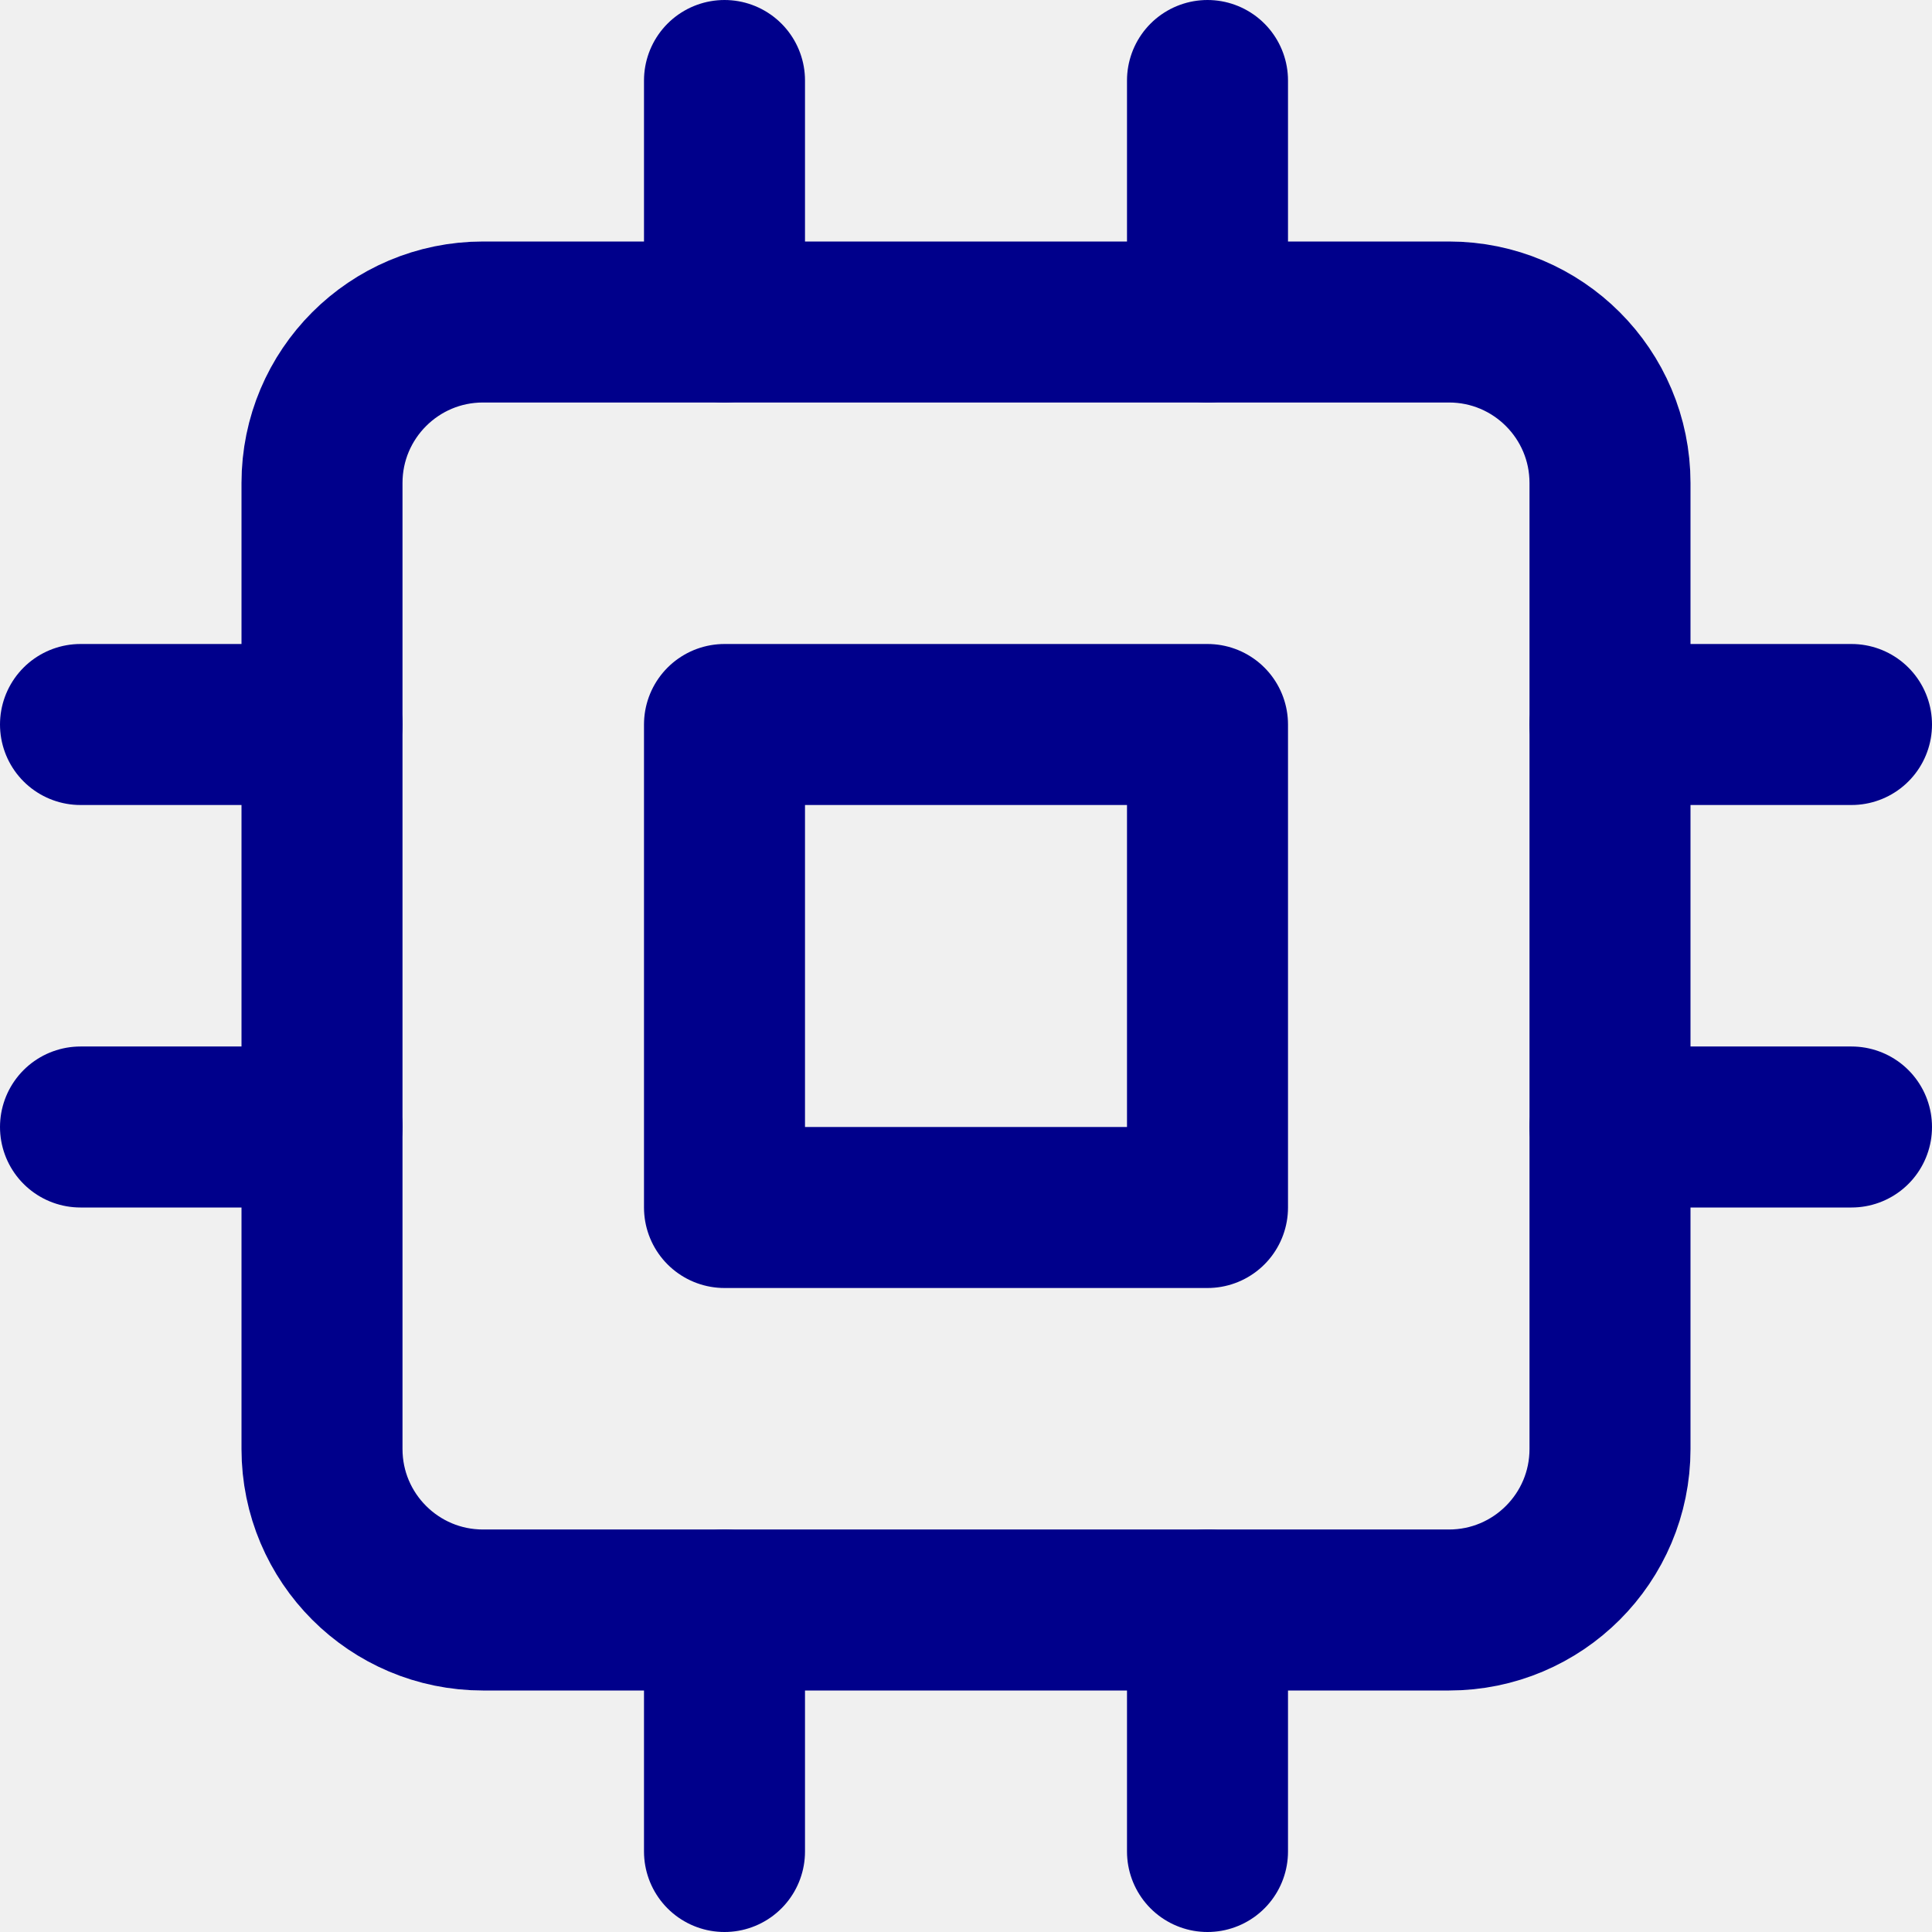
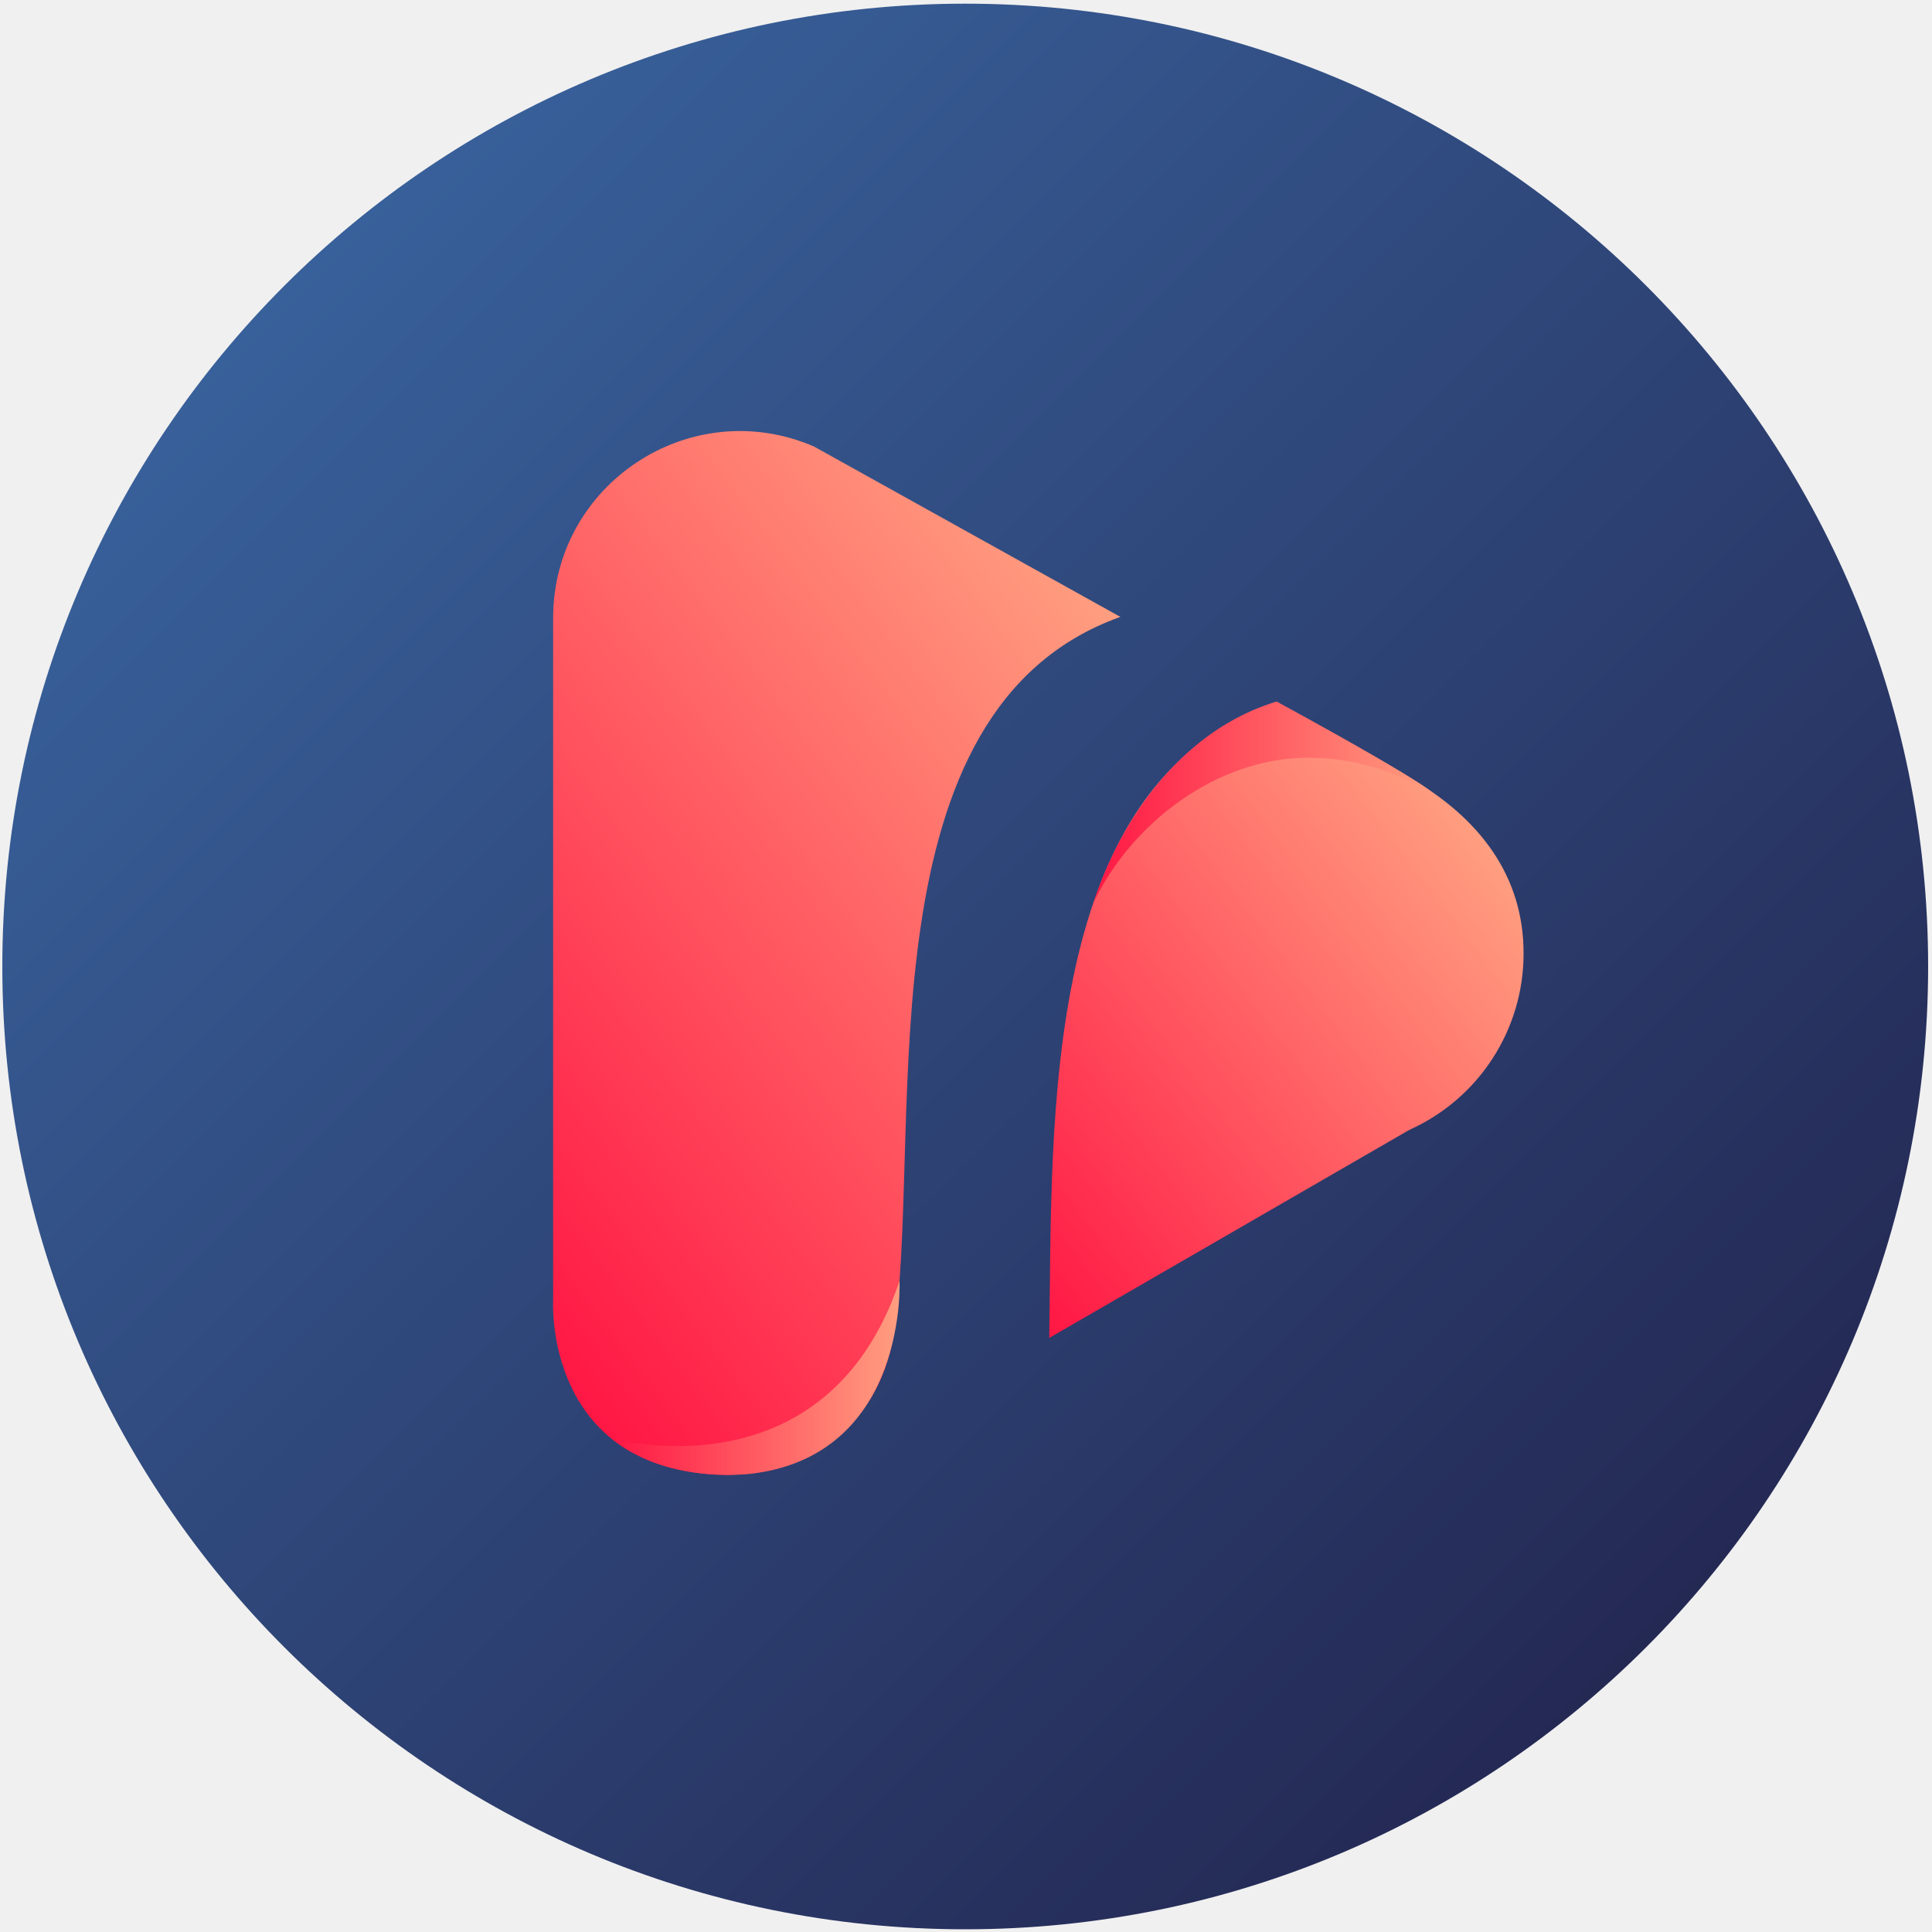
- <svg xmlns="http://www.w3.org/2000/svg" viewBox="0 0 24 24" fill="none" stroke="darkblue" stroke-width="2" stroke-linecap="round" stroke-linejoin="round" class="feather feather-cpu">
-   <rect x="4" y="4" width="16" height="16" rx="2" ry="2" />
-   <rect x="9" y="9" width="6" height="6" />
-   <line x1="9" y1="1" x2="9" y2="4" />
-   <line x1="15" y1="1" x2="15" y2="4" />
-   <line x1="9" y1="20" x2="9" y2="23" />
-   <line x1="15" y1="20" x2="15" y2="23" />
-   <line x1="20" y1="9" x2="23" y2="9" />
-   <line x1="20" y1="14" x2="23" y2="14" />
-   <line x1="1" y1="9" x2="4" y2="9" />
-   <line x1="1" y1="14" x2="4" y2="14" />
+ <svg xmlns="http://www.w3.org/2000/svg" version="1.1" id="Layer_1" x="0px" y="0px" viewBox="0 0 1000 1000" style="enable-background:new 0 0 1000 1000;" xml:space="preserve">
+   <style type="text/css">
+ 	.st0{fill:#FFFFFF;}
+ 	.st1{fill:url(#SVGID_1_);}
+ 	.st2{fill:url(#SVGID_00000070804997698930848790000005363634502331432856_);}
+ 	.st3{fill:url(#SVGID_00000175287401233083743430000000775440883086978959_);}
+ 	.st4{filter:url(#Adobe_OpacityMaskFilter);}
+ 	.st5{opacity:0.2;mask:url(#SVGID_00000109727108901408078010000013183507971472025533_);}
+ 	.st6{fill:#702021;}
+ 	.st7{fill:url(#SVGID_00000132810010440369228660000006911419337824798370_);}
+ 	.st8{fill:url(#SVGID_00000062912125892995049460000005291425405673144469_);}
+ 	.st9{fill:url(#SVGID_00000155868923525094603360000017263929103832489640_);}
+ 	.st10{fill:url(#SVGID_00000145032587036880434450000002821149777595743625_);}
+ 	.st11{fill:url(#SVGID_00000026163293023840437690000007651564577724867760_);}
+ 	.st12{filter:url(#Adobe_OpacityMaskFilter_00000133515373738810212740000012388669050745276089_);}
+ 	.st13{opacity:0.2;mask:url(#SVGID_00000152985557648616143660000014900883619569335743_);}
+ 	.st14{fill:url(#SVGID_00000173123729591769015510000016012508097009070754_);}
+ 	.st15{fill:url(#SVGID_00000058551444421069033920000016236703341771669128_);}
+ 	.st16{fill:url(#SVGID_00000177475506280566079190000000234359027983884196_);}
+ 	.st17{fill:url(#SVGID_00000142878763574773632140000010973172672441103755_);}
+ 	.st18{fill:url(#SVGID_00000083790799006132861700000014755305920966292866_);}
+ 	.st19{fill:url(#SVGID_00000091013065485499413640000005114466641289461163_);}
+ 	.st20{fill:url(#SVGID_00000176748858587730798790000008045478160328887211_);}
+ 	.st21{fill:#0F2636;}
+ 	.st22{fill:#242954;}
+ 	.st23{fill:url(#SVGID_00000067929542150136472800000008462689700205098667_);}
+ 	.st24{fill:url(#SVGID_00000152242683031150443080000016689494021931982498_);}
+ 	.st25{fill:url(#SVGID_00000123442151840126999670000018272872469916499091_);}
+ 	.st26{fill:url(#SVGID_00000103968303161596759700000016698167122705268864_);}
+ 	.st27{fill:url(#SVGID_00000106136877119351009950000005050612801077098138_);}
+ 	.st28{fill:url(#SVGID_00000104705128042785934190000015734877754227816071_);}
+ 	.st29{fill:url(#SVGID_00000178192867436890741160000014449675322926286526_);}
+ 	.st30{fill:url(#SVGID_00000147935906223550758810000017266608856847784633_);}
+ 	.st31{fill:url(#SVGID_00000127763622260526629300000017896196003695687346_);}
+ 	.st32{fill:url(#SVGID_00000062903138890030398180000008788180574021040298_);}
+ 	.st33{fill:url(#SVGID_00000147215142140024784240000009502705964737690034_);}
+ 	.st34{fill:url(#SVGID_00000014605179599967342630000012031324525896328637_);}
+ 	.st35{fill:url(#SVGID_00000140003297542819423180000016756621607539848347_);}
+ 	.st36{fill:url(#SVGID_00000019677489079602771730000000847446319884063618_);}
+ 	.st37{fill:url(#SVGID_00000099626810689336470680000004732176238399640193_);}
+ 	.st38{fill:url(#SVGID_00000054981674776791138450000008635818097725260463_);}
+ 	.st39{fill:url(#SVGID_00000016793305606654054180000009188892657347377558_);}
+ 	.st40{fill:url(#SVGID_00000043426657621417681530000002269349773500303256_);}
+ 	.st41{fill:url(#SVGID_00000026124649188604204520000011812783546392496013_);}
+ 	.st42{fill:url(#SVGID_00000054233439588636352800000005292423864452271280_);}
+ 	.st43{fill:url(#SVGID_00000072973636566677755620000010095479753093403025_);}
+ 	.st44{filter:url(#Adobe_OpacityMaskFilter_00000034793300709035029900000007511641454634866603_);}
+ 	.st45{opacity:0.5;mask:url(#SVGID_00000100344910768879492740000011705751114986580360_);}
+ 	.st46{fill:#18355F;}
+ 	.st47{fill:url(#SVGID_00000178163137253418183920000004559123053659872427_);}
+ 	.st48{fill:url(#SVGID_00000113345006725665372630000012348517311209400247_);}
+ 	.st49{filter:url(#Adobe_OpacityMaskFilter_00000015322573111593090430000001631756778314525366_);}
+ 	.st50{opacity:0.2;mask:url(#SVGID_00000109716232305758990810000009346671670979807921_);}
+ 	.st51{fill:url(#SVGID_00000076573721053132000750000004922896700147151752_);}
+ 	.st52{fill:url(#SVGID_00000124120770975149631650000016427182419420725908_);}
+ 	.st53{fill:url(#SVGID_00000053517306381430041200000003341692684944886676_);}
+ 	.st54{filter:url(#Adobe_OpacityMaskFilter_00000060031739650462225600000003991496562986293906_);}
+ 	.st55{opacity:0.5;mask:url(#SVGID_00000093898789646768335660000003018105970556882586_);}
+ 	.st56{fill:url(#SVGID_00000119809595126044389690000015229136666028274079_);}
+ 	.st57{fill:url(#SVGID_00000167390835090889694860000003184827143012505261_);}
+ 	.st58{fill:url(#SVGID_00000159430374851507265240000016433525662489463198_);}
+ 	.st59{fill:url(#SVGID_00000161616368828488044430000003978851791618435213_);}
+ 	.st60{fill:url(#SVGID_00000152243913833873654130000005536382888211050371_);}
+ 	.st61{fill:url(#SVGID_00000164486641821180098030000011691865039759959964_);}
+ 	.st62{fill:url(#SVGID_00000008833438541900306670000004395559668617098165_);}
+ 	.st63{fill:url(#SVGID_00000039824894084363285950000011851376097250004666_);}
+ 	.st64{fill:url(#SVGID_00000108301479794656838390000004940209585082381732_);}
+ 	.st65{fill:url(#SVGID_00000145755078172128878190000010796236874665490332_);}
+ 	.st66{fill:url(#SVGID_00000143612648076443382230000016297543177317336704_);}
+ 	.st67{fill:url(#SVGID_00000004526488114781512770000007921630954185767864_);}
+ 	.st68{fill:url(#SVGID_00000083767632217630766670000010854658150956888449_);}
+ 	.st69{fill:url(#SVGID_00000071528185549747832360000007495170252834456964_);}
+ 	.st70{fill:url(#SVGID_00000074431650860562342280000015643852982876250771_);}
+ 	.st71{fill:url(#SVGID_00000036243327710761235940000017425506743997740948_);}
+ 	.st72{fill:url(#SVGID_00000007420549209065793250000005237439535825742246_);}
+ 	.st73{fill:url(#SVGID_00000054258980969820564510000011826009514307031711_);}
+ 	.st74{fill:#00B798;}
+ 	.st75{fill:url(#SVGID_00000175322469606383130790000016421515511336064417_);}
+ 	.st76{fill:url(#SVGID_00000152258965051065206970000009227333620779135368_);}
+ 	.st77{fill:url(#SVGID_00000041999692052179204650000000452162615393062532_);}
+ 	.st78{fill:url(#SVGID_00000075874296392740295100000007430665769345292192_);}
+ </style>
+   <g>
+     <g>
+       <linearGradient id="SVGID_1_" gradientUnits="userSpaceOnUse" x1="852.029" y1="852.654" x2="147.22" y2="147.845">
+         <stop offset="0" style="stop-color:#242954" />
+         <stop offset="1" style="stop-color:#38609A" />
+       </linearGradient>
+       <path class="st1" d="M499.6,998.6L499.6,998.6C224.4,998.6,1.2,775.5,1.2,500.3v0C1.2,225,224.4,1.9,499.6,1.9h0    C774.9,1.9,998,225,998,500.2v0C998,775.5,774.9,998.6,499.6,998.6z" />
+     </g>
+     <g>
+       <g>
+         <g>
+           <linearGradient id="SVGID_00000058583411694417028370000003060442235728063912_" gradientUnits="userSpaceOnUse" x1="216.594" y1="616.752" x2="590.135" y2="332.709">
+             <stop offset="0" style="stop-color:#FF1744" />
+             <stop offset="1" style="stop-color:#FF9E80" />
+           </linearGradient>
+           <path style="fill:url(#SVGID_00000058583411694417028370000003060442235728063912_);" d="M463.5,684.9      c13.6-109.2-17.4-317.8,116.4-365.6l-158.6-88.2c-63.8-27.5-135,19.3-135,88.8v353.5c0,0-4.9,88,88.9,90      C375.2,763.4,453.4,766,463.5,684.9z" />
+           <linearGradient id="SVGID_00000176763928991759992940000003984188846938087553_" gradientUnits="userSpaceOnUse" x1="492.305" y1="625.524" x2="759.094" y2="422.657">
+             <stop offset="0" style="stop-color:#FF1744" />
+             <stop offset="1" style="stop-color:#FF9E80" />
+           </linearGradient>
+           <path style="fill:url(#SVGID_00000176763928991759992940000003984188846938087553_);" d="M728.3,401.8l-68.3-38l-0.1,0.1      c-121.3,41.9-115.2,213.8-116.8,328.6l186.4-107.7c35.9-16.1,59.1-51.8,59.1-91.2v0C788.7,453.7,766.1,423.2,728.3,401.8z" />
+         </g>
+         <linearGradient id="SVGID_00000125590396538096546680000010587068874972924807_" gradientUnits="userSpaceOnUse" x1="566.192" y1="414.896" x2="742.252" y2="414.896">
+           <stop offset="0" style="stop-color:#FF1744" />
+           <stop offset="1" style="stop-color:#FF9E80" />
+         </linearGradient>
+         <path style="fill:url(#SVGID_00000125590396538096546680000010587068874972924807_);" d="M660.8,363.1     c-71.2,21.6-94.6,103.7-94.6,103.7c19.4-40.4,63.3-74.6,110.9-74.6h0c23.9,0,46.3,7.1,65,19.3     C742.1,411.4,749.4,411.5,660.8,363.1z" />
+         <linearGradient id="SVGID_00000062900493965890897510000018360894697785381049_" gradientUnits="userSpaceOnUse" x1="316.218" y1="713.22" x2="465.624" y2="713.22">
+           <stop offset="0" style="stop-color:#FF1744" />
+           <stop offset="1" style="stop-color:#FF9E80" />
+         </linearGradient>
+         <path style="fill:url(#SVGID_00000062900493965890897510000018360894697785381049_);" d="M316.2,744.4c0,0,111.3,31.7,149.4-81.4     c0,0,4.1,88.4-74.4,99.5C391.2,762.5,347.4,769.6,316.2,744.4z" />
+       </g>
+     </g>
+   </g>
</svg>
